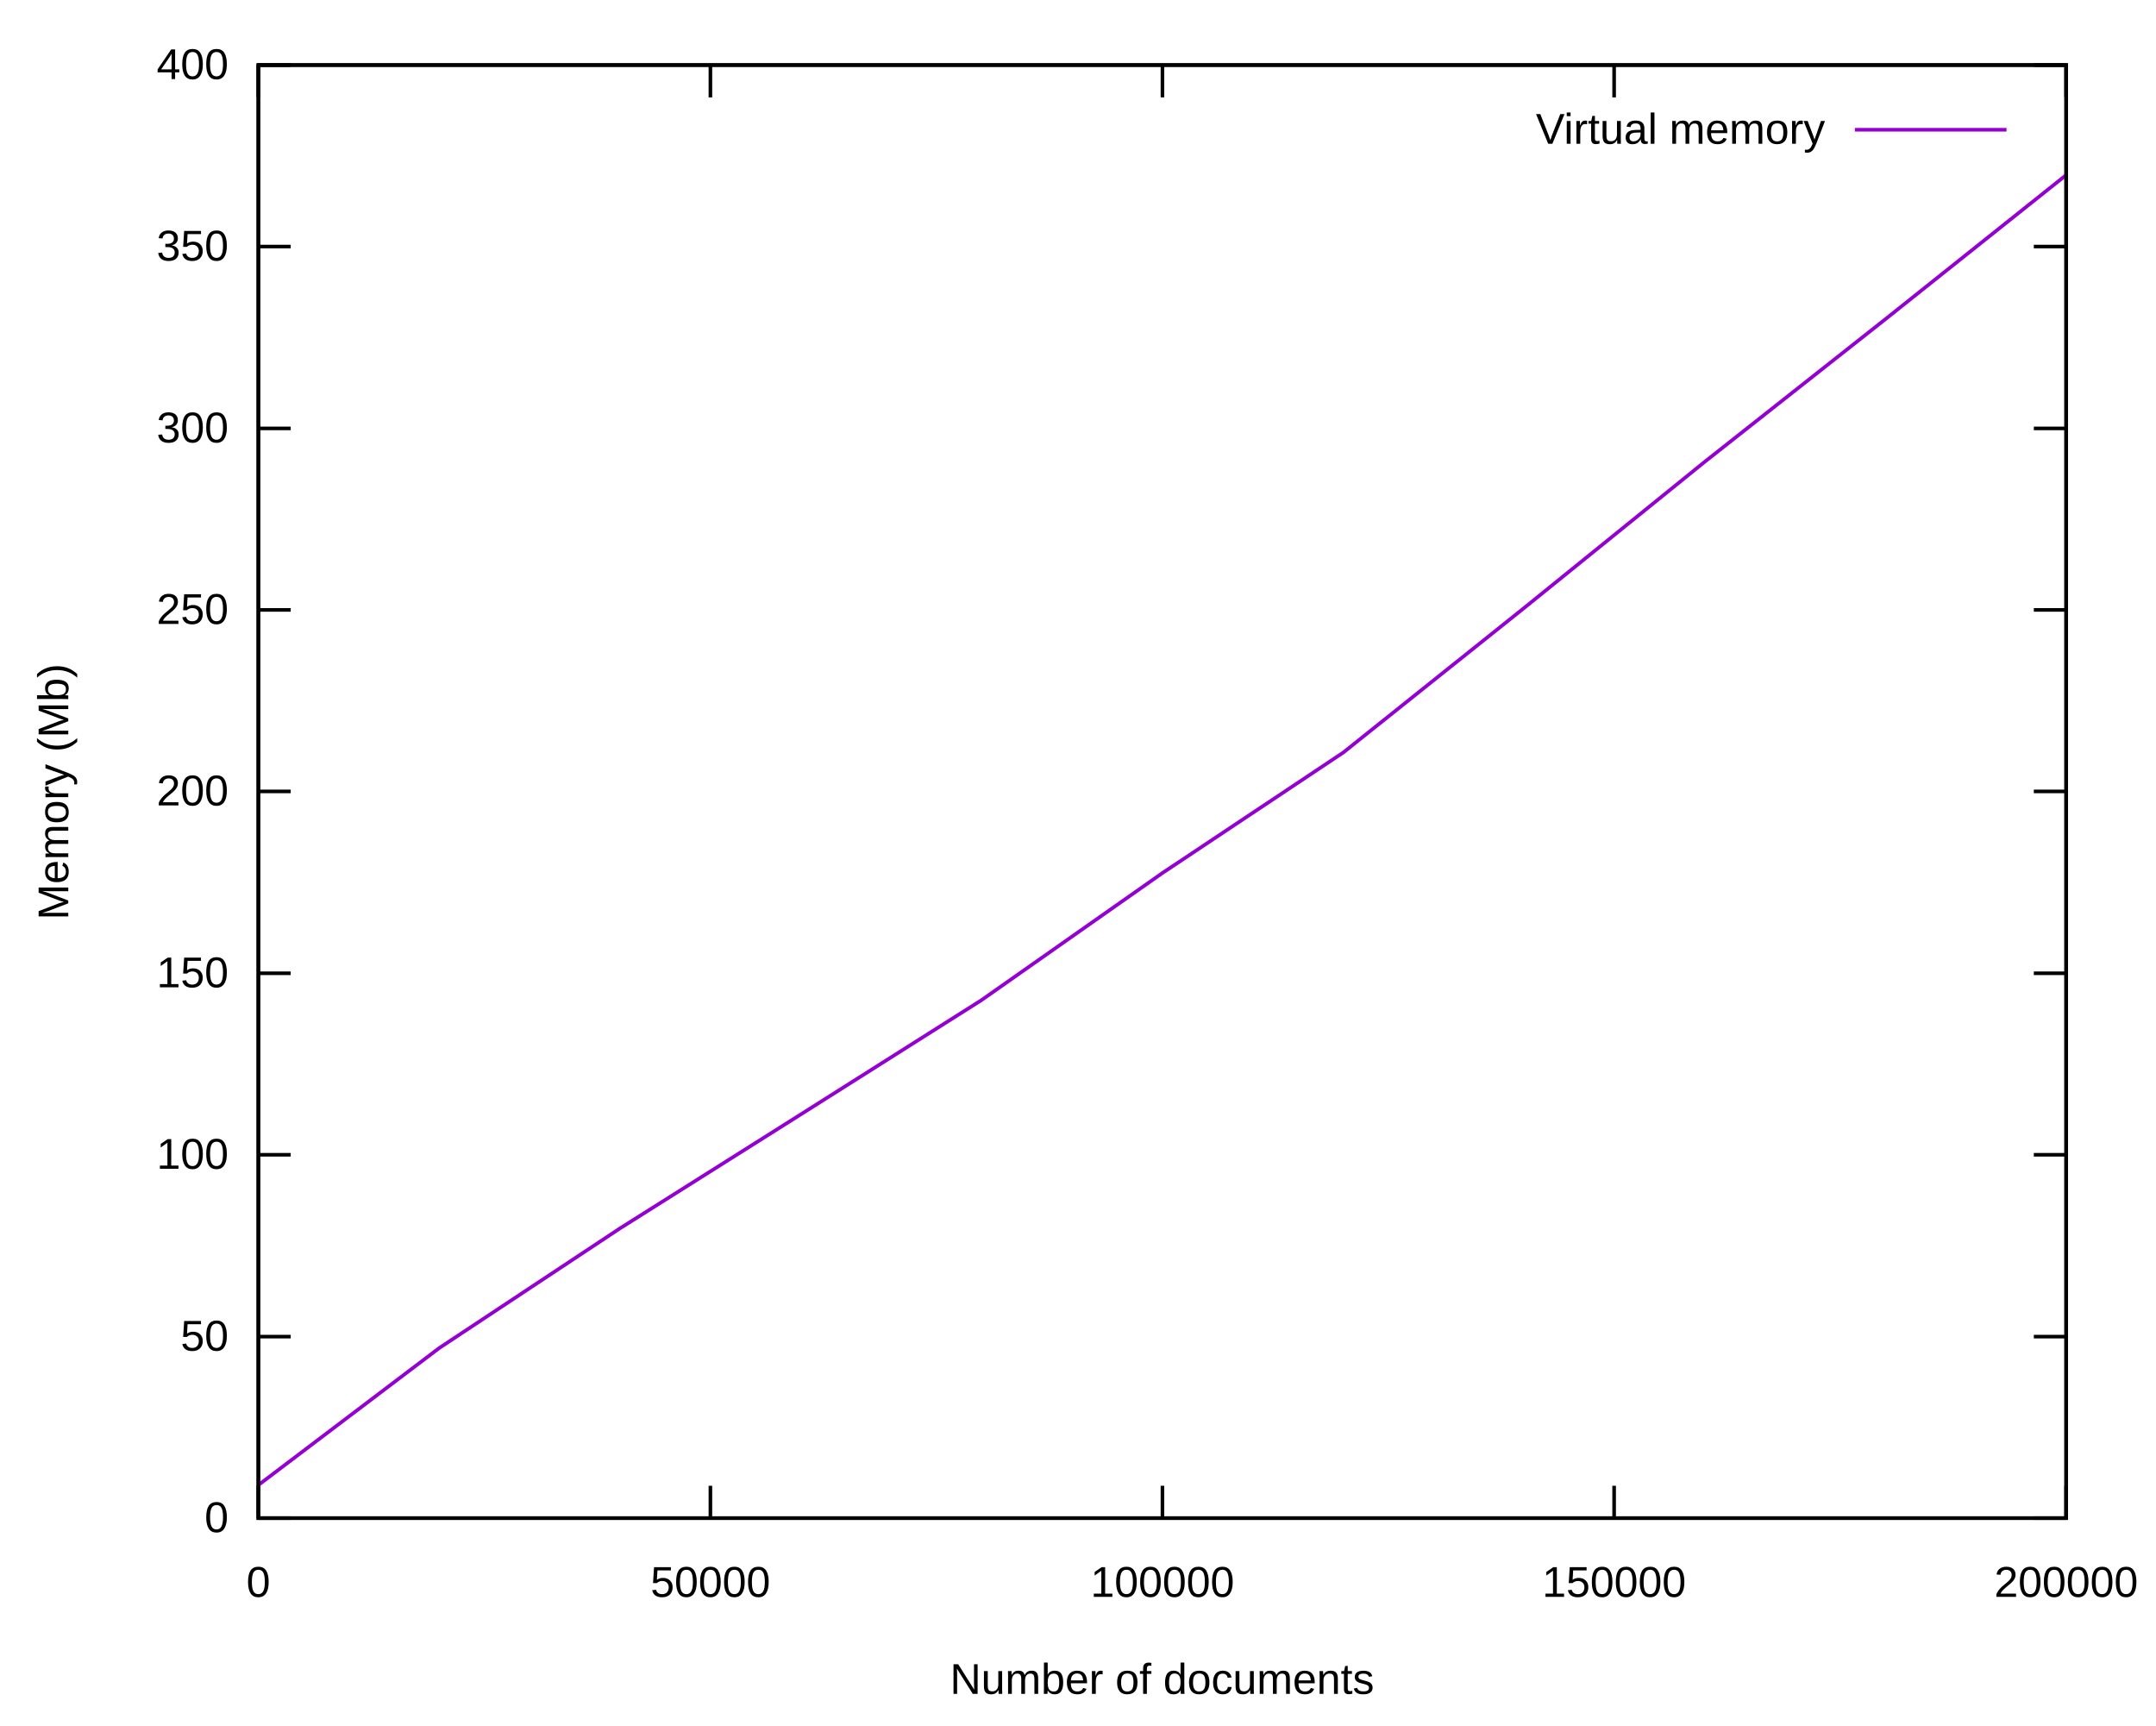
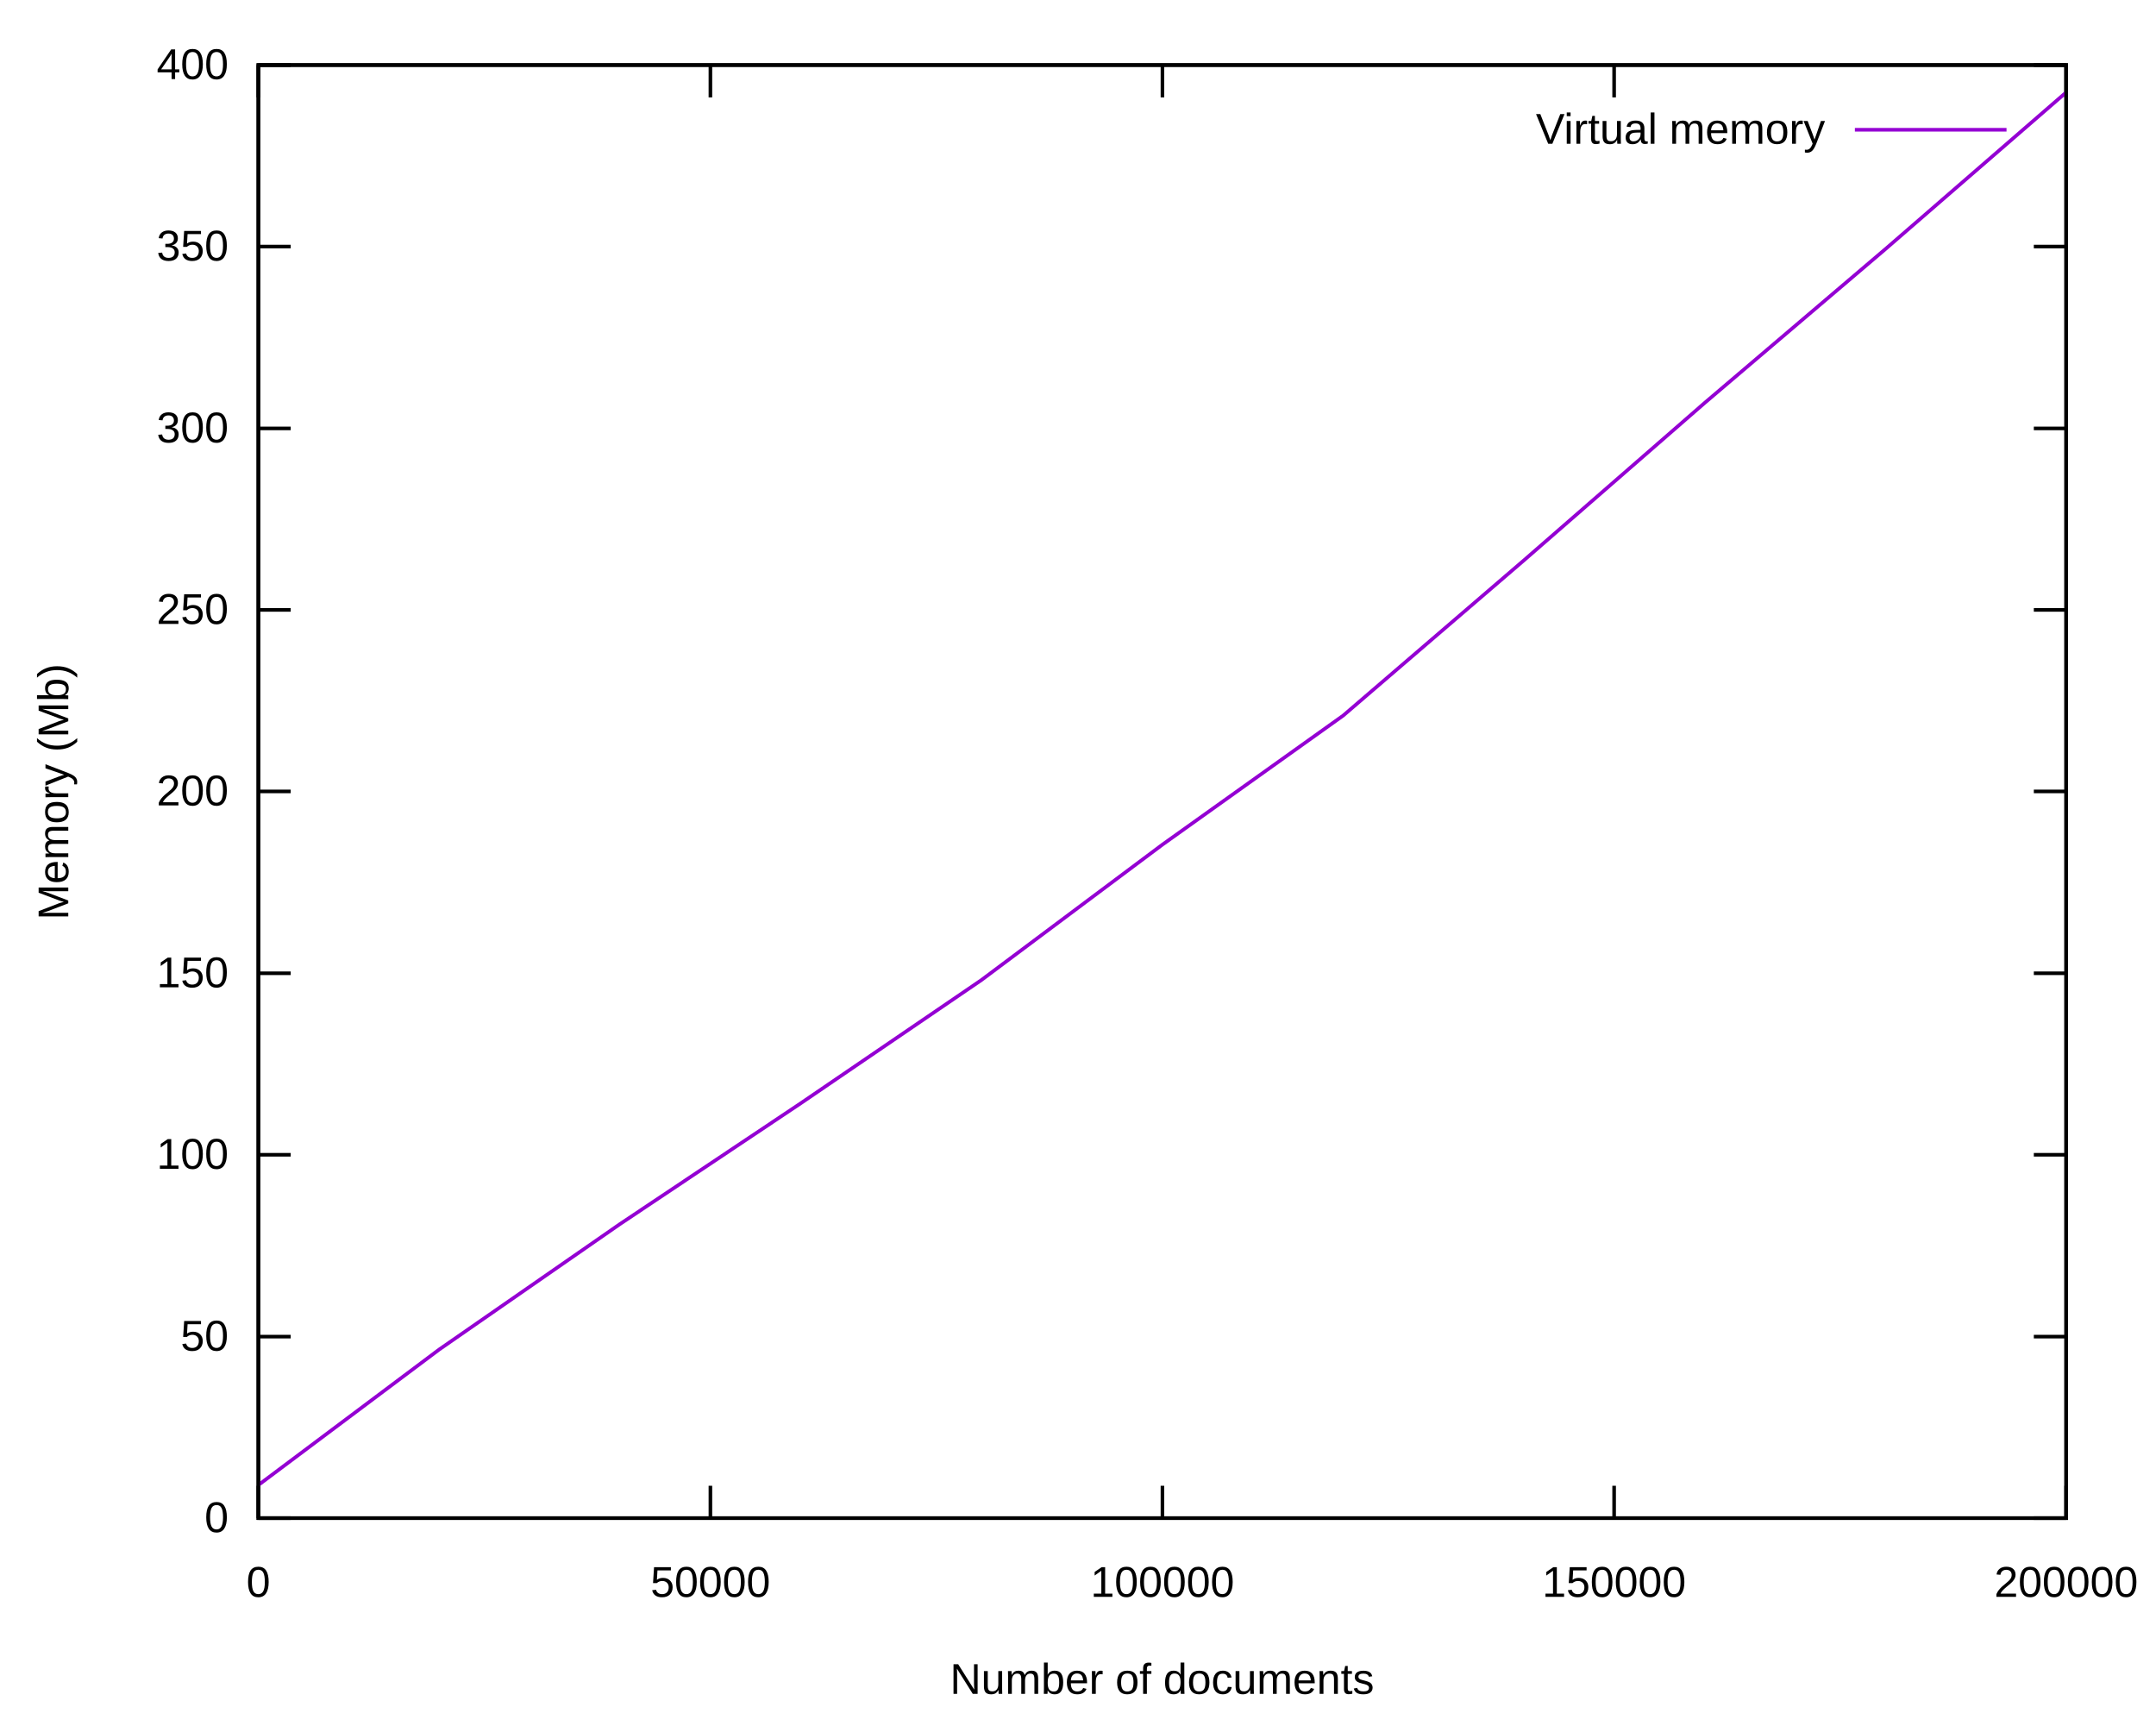
<svg xmlns="http://www.w3.org/2000/svg" xmlns:xlink="http://www.w3.org/1999/xlink" width="600" height="480" viewBox="0 0 600 480">
  <g id="gnuplot_canvas">
    <rect x="0" y="0" width="600" height="480" fill="none" />
    <defs>
      <circle id="gpDot" r="0.5" stroke-width="0.5" stroke="currentColor" />
      <path id="gpPt0" stroke-width="0.222" stroke="currentColor" d="M-1,0 h2 M0,-1 v2" />
      <path id="gpPt1" stroke-width="0.222" stroke="currentColor" d="M-1,-1 L1,1 M1,-1 L-1,1" />
      <path id="gpPt2" stroke-width="0.222" stroke="currentColor" d="M-1,0 L1,0 M0,-1 L0,1 M-1,-1 L1,1 M-1,1 L1,-1" />
      <rect id="gpPt3" stroke-width="0.222" stroke="currentColor" x="-1" y="-1" width="2" height="2" />
      <rect id="gpPt4" stroke-width="0.222" stroke="currentColor" fill="currentColor" x="-1" y="-1" width="2" height="2" />
      <circle id="gpPt5" stroke-width="0.222" stroke="currentColor" cx="0" cy="0" r="1" />
      <use xlink:href="#gpPt5" id="gpPt6" fill="currentColor" stroke="none" />
      <path id="gpPt7" stroke-width="0.222" stroke="currentColor" d="M0,-1.33 L-1.33,0.67 L1.33,0.67 z" />
      <use xlink:href="#gpPt7" id="gpPt8" fill="currentColor" stroke="none" />
      <use xlink:href="#gpPt7" id="gpPt9" stroke="currentColor" transform="rotate(180)" />
      <use xlink:href="#gpPt9" id="gpPt10" fill="currentColor" stroke="none" />
      <use xlink:href="#gpPt3" id="gpPt11" stroke="currentColor" transform="rotate(45)" />
      <use xlink:href="#gpPt11" id="gpPt12" fill="currentColor" stroke="none" />
      <path id="gpPt13" stroke-width="0.222" stroke="currentColor" d="M0,1.330 L1.265,0.411 L0.782,-1.067 L-0.782,-1.076 L-1.265,0.411 z" />
      <use xlink:href="#gpPt13" id="gpPt14" fill="currentColor" stroke="none" />
      <filter id="textbox" filterUnits="objectBoundingBox" x="0" y="0" height="1" width="1">
        <feFlood flood-color="white" flood-opacity="1" result="bgnd" />
        <feComposite in="SourceGraphic" in2="bgnd" operator="atop" />
      </filter>
      <filter id="greybox" filterUnits="objectBoundingBox" x="0" y="0" height="1" width="1">
        <feFlood flood-color="lightgrey" flood-opacity="1" result="grey" />
        <feComposite in="SourceGraphic" in2="grey" operator="atop" />
      </filter>
    </defs>
    <g fill="none" color="white" stroke="currentColor" stroke-width="1.00" stroke-linecap="butt" stroke-linejoin="miter">
</g>
    <g fill="none" color="black" stroke="currentColor" stroke-width="1.00" stroke-linecap="butt" stroke-linejoin="miter">
      <path stroke="black" d="M71.9,422.4 L80.9,422.4 M575.0,422.4 L566.0,422.4  " />
      <g transform="translate(63.6,426.3)" stroke="none" fill="black" font-family="Arial" font-size="12.00" text-anchor="end">
        <text>
          <tspan font-family="Arial"> 0</tspan>
        </text>
      </g>
    </g>
    <g fill="none" color="black" stroke="currentColor" stroke-width="1.00" stroke-linecap="butt" stroke-linejoin="miter">
      <path stroke="black" d="M71.9,371.9 L80.9,371.9 M575.0,371.9 L566.0,371.9  " />
      <g transform="translate(63.6,375.8)" stroke="none" fill="black" font-family="Arial" font-size="12.00" text-anchor="end">
        <text>
          <tspan font-family="Arial"> 50</tspan>
        </text>
      </g>
    </g>
    <g fill="none" color="black" stroke="currentColor" stroke-width="1.00" stroke-linecap="butt" stroke-linejoin="miter">
      <path stroke="black" d="M71.9,321.3 L80.9,321.3 M575.0,321.3 L566.0,321.3  " />
      <g transform="translate(63.6,325.2)" stroke="none" fill="black" font-family="Arial" font-size="12.00" text-anchor="end">
        <text>
          <tspan font-family="Arial"> 100</tspan>
        </text>
      </g>
    </g>
    <g fill="none" color="black" stroke="currentColor" stroke-width="1.00" stroke-linecap="butt" stroke-linejoin="miter">
      <path stroke="black" d="M71.9,270.8 L80.9,270.8 M575.0,270.8 L566.0,270.8  " />
      <g transform="translate(63.6,274.7)" stroke="none" fill="black" font-family="Arial" font-size="12.00" text-anchor="end">
        <text>
          <tspan font-family="Arial"> 150</tspan>
        </text>
      </g>
    </g>
    <g fill="none" color="black" stroke="currentColor" stroke-width="1.00" stroke-linecap="butt" stroke-linejoin="miter">
      <path stroke="black" d="M71.9,220.2 L80.9,220.2 M575.0,220.2 L566.0,220.2  " />
      <g transform="translate(63.6,224.1)" stroke="none" fill="black" font-family="Arial" font-size="12.00" text-anchor="end">
        <text>
          <tspan font-family="Arial"> 200</tspan>
        </text>
      </g>
    </g>
    <g fill="none" color="black" stroke="currentColor" stroke-width="1.00" stroke-linecap="butt" stroke-linejoin="miter">
      <path stroke="black" d="M71.9,169.7 L80.9,169.7 M575.0,169.7 L566.0,169.7  " />
      <g transform="translate(63.6,173.6)" stroke="none" fill="black" font-family="Arial" font-size="12.00" text-anchor="end">
        <text>
          <tspan font-family="Arial"> 250</tspan>
        </text>
      </g>
    </g>
    <g fill="none" color="black" stroke="currentColor" stroke-width="1.00" stroke-linecap="butt" stroke-linejoin="miter">
      <path stroke="black" d="M71.9,119.2 L80.9,119.2 M575.0,119.2 L566.0,119.2  " />
      <g transform="translate(63.6,123.1)" stroke="none" fill="black" font-family="Arial" font-size="12.00" text-anchor="end">
        <text>
          <tspan font-family="Arial"> 300</tspan>
        </text>
      </g>
    </g>
    <g fill="none" color="black" stroke="currentColor" stroke-width="1.00" stroke-linecap="butt" stroke-linejoin="miter">
      <path stroke="black" d="M71.9,68.6 L80.9,68.6 M575.0,68.6 L566.0,68.6  " />
      <g transform="translate(63.6,72.5)" stroke="none" fill="black" font-family="Arial" font-size="12.00" text-anchor="end">
        <text>
          <tspan font-family="Arial"> 350</tspan>
        </text>
      </g>
    </g>
    <g fill="none" color="black" stroke="currentColor" stroke-width="1.00" stroke-linecap="butt" stroke-linejoin="miter">
      <path stroke="black" d="M71.9,18.1 L80.9,18.1 M575.0,18.1 L566.0,18.1  " />
      <g transform="translate(63.6,22.0)" stroke="none" fill="black" font-family="Arial" font-size="12.00" text-anchor="end">
        <text>
          <tspan font-family="Arial"> 400</tspan>
        </text>
      </g>
    </g>
    <g fill="none" color="black" stroke="currentColor" stroke-width="1.00" stroke-linecap="butt" stroke-linejoin="miter">
      <path stroke="black" d="M71.9,422.4 L71.9,413.4 M71.9,18.1 L71.9,27.1  " />
      <g transform="translate(71.9,444.3)" stroke="none" fill="black" font-family="Arial" font-size="12.00" text-anchor="middle">
        <text>
          <tspan font-family="Arial"> 0</tspan>
        </text>
      </g>
    </g>
    <g fill="none" color="black" stroke="currentColor" stroke-width="1.00" stroke-linecap="butt" stroke-linejoin="miter">
      <path stroke="black" d="M197.7,422.4 L197.7,413.4 M197.7,18.1 L197.7,27.1  " />
      <g transform="translate(197.7,444.3)" stroke="none" fill="black" font-family="Arial" font-size="12.00" text-anchor="middle">
        <text>
          <tspan font-family="Arial"> 50000</tspan>
        </text>
      </g>
    </g>
    <g fill="none" color="black" stroke="currentColor" stroke-width="1.00" stroke-linecap="butt" stroke-linejoin="miter">
      <path stroke="black" d="M323.5,422.4 L323.5,413.4 M323.5,18.1 L323.5,27.1  " />
      <g transform="translate(323.5,444.3)" stroke="none" fill="black" font-family="Arial" font-size="12.00" text-anchor="middle">
        <text>
          <tspan font-family="Arial"> 100000</tspan>
        </text>
      </g>
    </g>
    <g fill="none" color="black" stroke="currentColor" stroke-width="1.00" stroke-linecap="butt" stroke-linejoin="miter">
      <path stroke="black" d="M449.2,422.4 L449.2,413.4 M449.2,18.1 L449.2,27.1  " />
      <g transform="translate(449.2,444.3)" stroke="none" fill="black" font-family="Arial" font-size="12.00" text-anchor="middle">
        <text>
          <tspan font-family="Arial"> 150000</tspan>
        </text>
      </g>
    </g>
    <g fill="none" color="black" stroke="currentColor" stroke-width="1.00" stroke-linecap="butt" stroke-linejoin="miter">
      <path stroke="black" d="M575.0,422.4 L575.0,413.4 M575.0,18.1 L575.0,27.1  " />
      <g transform="translate(575.0,444.3)" stroke="none" fill="black" font-family="Arial" font-size="12.00" text-anchor="middle">
        <text>
          <tspan font-family="Arial"> 200000</tspan>
        </text>
      </g>
    </g>
    <g fill="none" color="black" stroke="currentColor" stroke-width="1.00" stroke-linecap="butt" stroke-linejoin="miter">
</g>
    <g fill="none" color="black" stroke="currentColor" stroke-width="1.00" stroke-linecap="butt" stroke-linejoin="miter">
      <path stroke="black" d="M71.9,18.1 L71.9,422.4 L575.0,422.4 L575.0,18.1 L71.9,18.1 Z  " />
    </g>
    <g fill="none" color="black" stroke="currentColor" stroke-width="1.00" stroke-linecap="butt" stroke-linejoin="miter">
      <g transform="translate(19.0,220.3) rotate(270)" stroke="none" fill="black" font-family="Arial" font-size="12.00" text-anchor="middle">
        <text>
          <tspan font-family="Arial">Memory (Mb)</tspan>
        </text>
      </g>
    </g>
    <g fill="none" color="black" stroke="currentColor" stroke-width="1.00" stroke-linecap="butt" stroke-linejoin="miter">
      <g transform="translate(323.4,471.3)" stroke="none" fill="black" font-family="Arial" font-size="12.00" text-anchor="middle">
        <text>
          <tspan font-family="Arial">Number of documents</tspan>
        </text>
      </g>
    </g>
    <g fill="none" color="black" stroke="currentColor" stroke-width="1.00" stroke-linecap="butt" stroke-linejoin="miter">
</g>
    <g id="gnuplot_plot_1">
      <g fill="none" color="black" stroke="currentColor" stroke-width="1.00" stroke-linecap="butt" stroke-linejoin="miter">
        <g transform="translate(507.9,40.0)" stroke="none" fill="black" font-family="Arial" font-size="12.00" text-anchor="end">
          <text>
            <tspan font-family="Arial">Virtual memory</tspan>
          </text>
        </g>
      </g>
      <g fill="none" color="black" stroke="currentColor" stroke-width="1.00" stroke-linecap="butt" stroke-linejoin="miter">
-         <path stroke="rgb(148,   0, 211)" d="M516.2,36.1 L558.4,36.1 M71.9,413.2 L122.2,375.1 L172.5,341.8 L222.8,310.1 L273.1,278.3 L323.5,242.9   L373.8,209.4 L424.1,169.2 L474.4,128.5 L524.7,88.8 L575.0,48.7  " />
+         <path stroke="rgb(148,   0, 211)" d="M516.2,36.1 L558.4,36.1 M71.9,413.2 L122.2,375.5 L172.5,340.6 L222.8,307.0 L273.1,272.7 L323.5,235.0   L373.8,199.1 L424.1,155.9 L474.4,112.1 L524.7,69.3 L575.0,25.7  " />
      </g>
    </g>
    <g fill="none" color="white" stroke="rgb(148,   0, 211)" stroke-width="2.00" stroke-linecap="butt" stroke-linejoin="miter">
</g>
    <g fill="none" color="black" stroke="currentColor" stroke-width="2.00" stroke-linecap="butt" stroke-linejoin="miter">
</g>
    <g fill="none" color="black" stroke="black" stroke-width="1.00" stroke-linecap="butt" stroke-linejoin="miter">
</g>
    <g fill="none" color="black" stroke="currentColor" stroke-width="1.00" stroke-linecap="butt" stroke-linejoin="miter">
      <path stroke="black" d="M71.9,18.1 L71.9,422.4 L575.0,422.4 L575.0,18.1 L71.9,18.1 Z  " />
    </g>
    <g fill="none" color="black" stroke="currentColor" stroke-width="1.00" stroke-linecap="butt" stroke-linejoin="miter">
</g>
  </g>
</svg>
